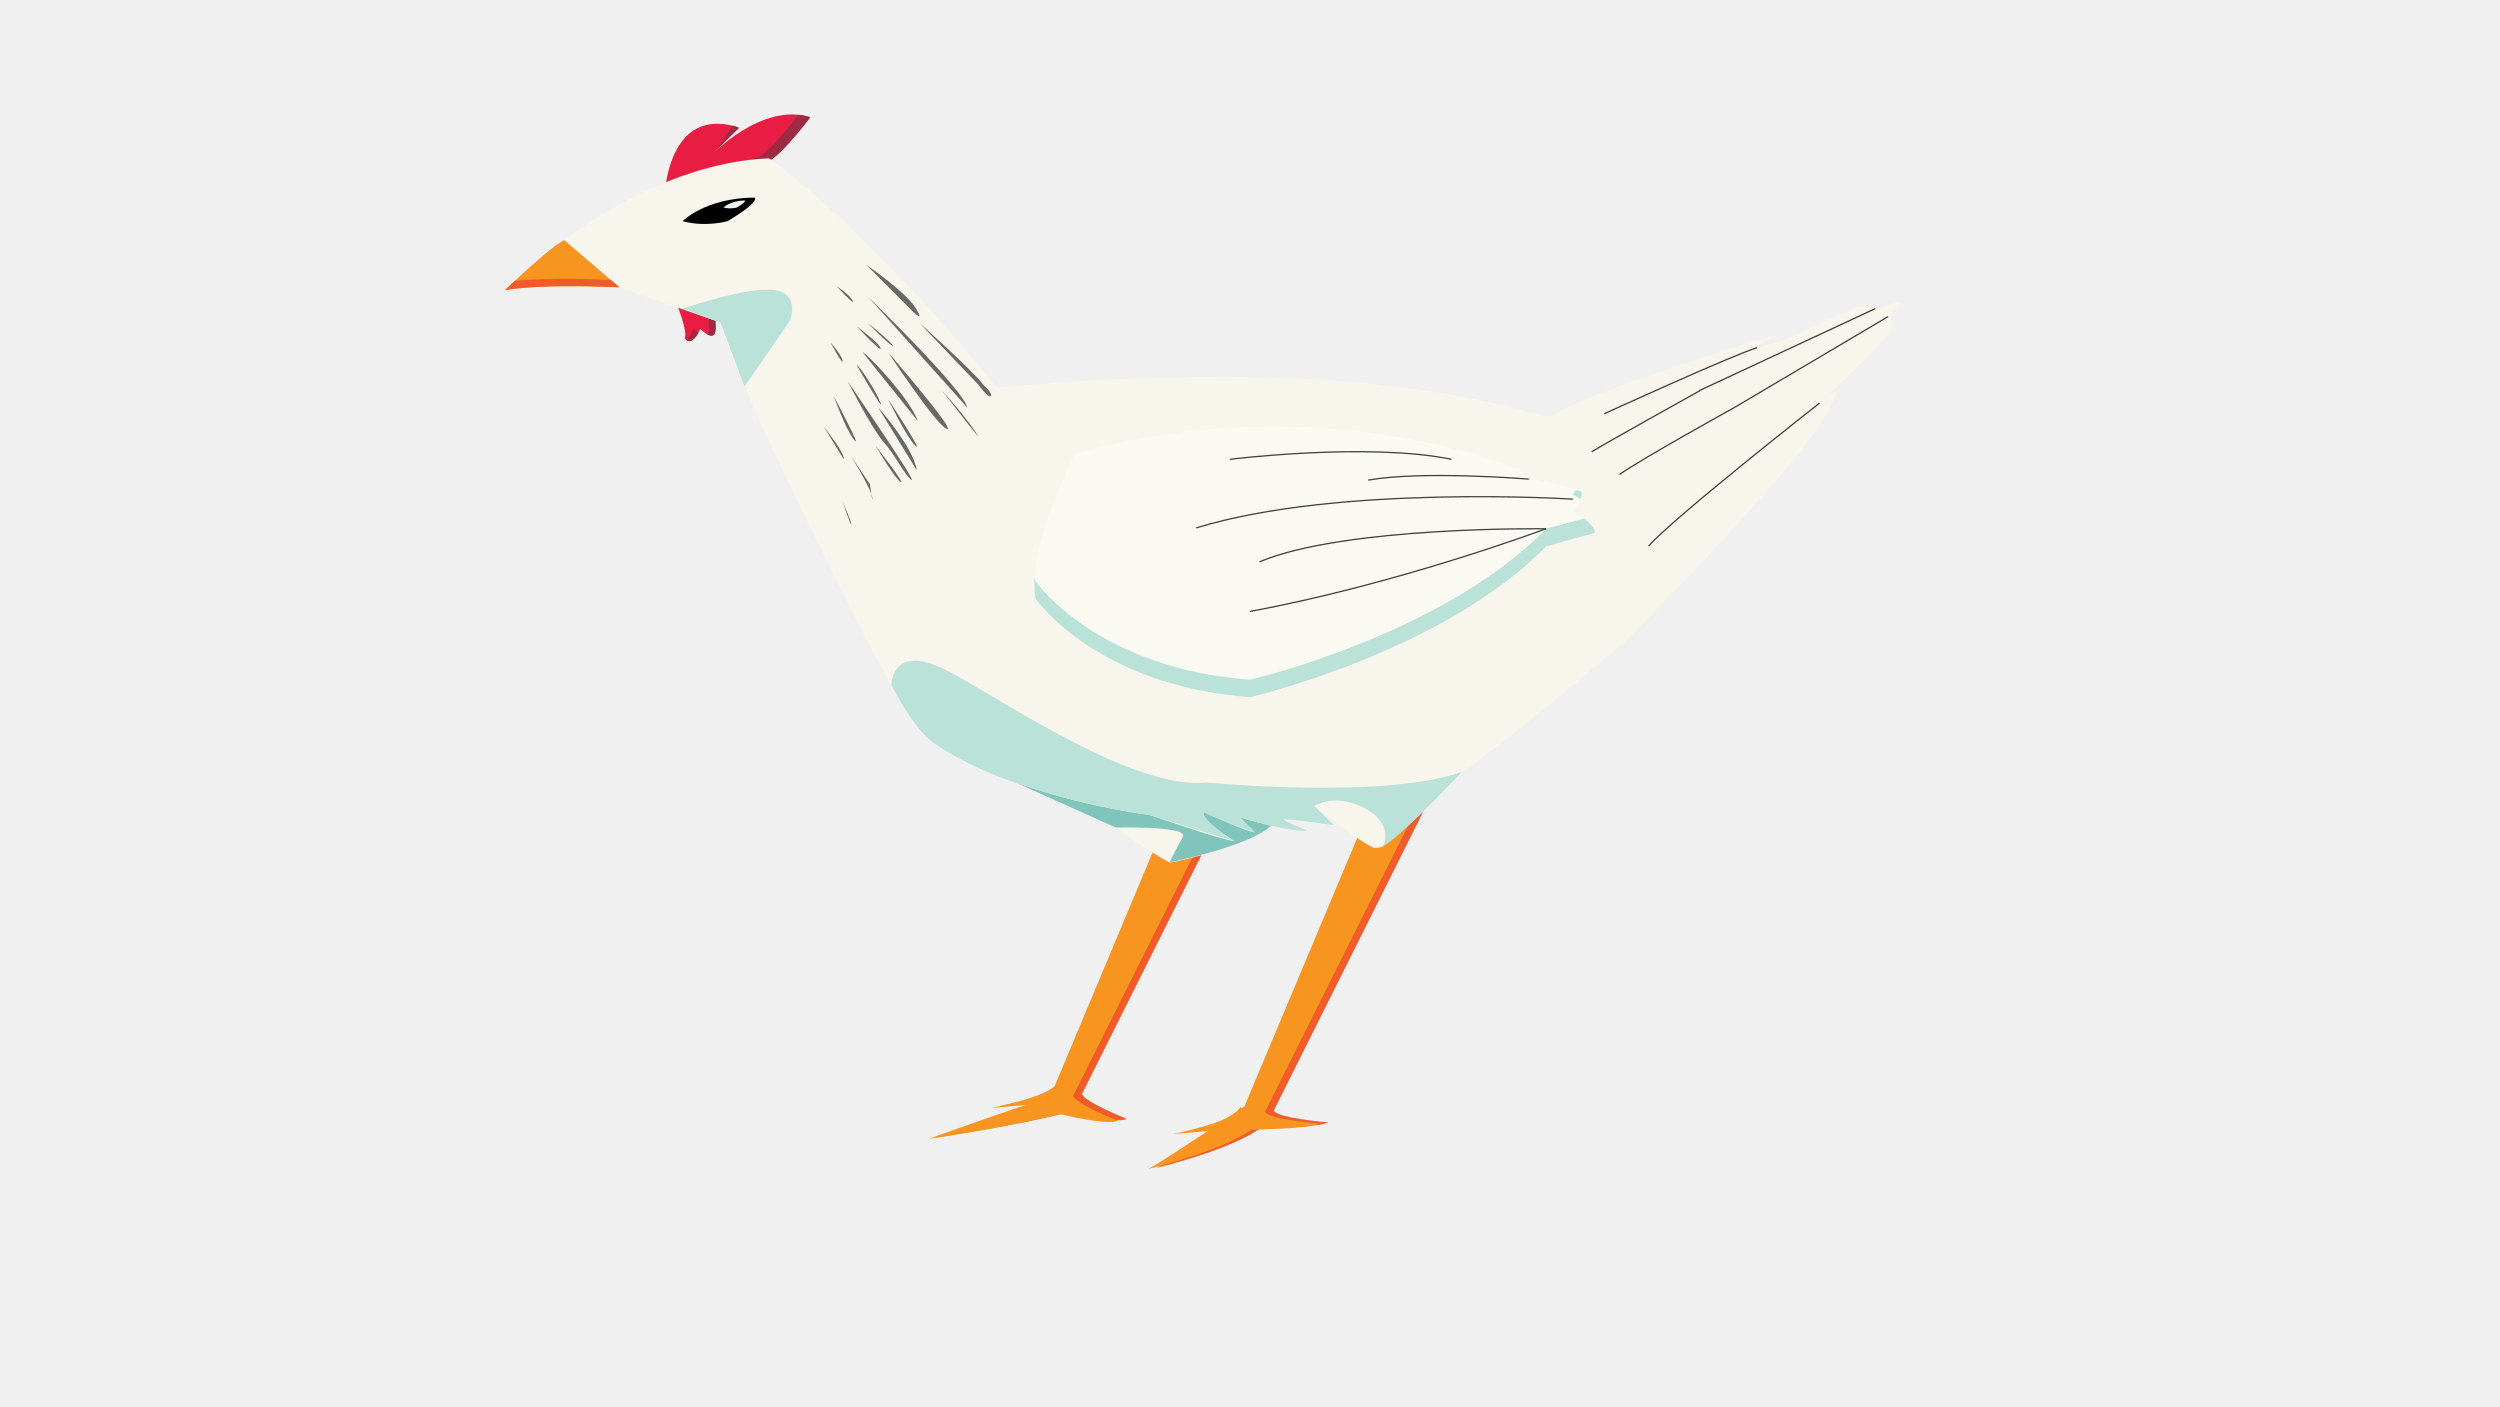
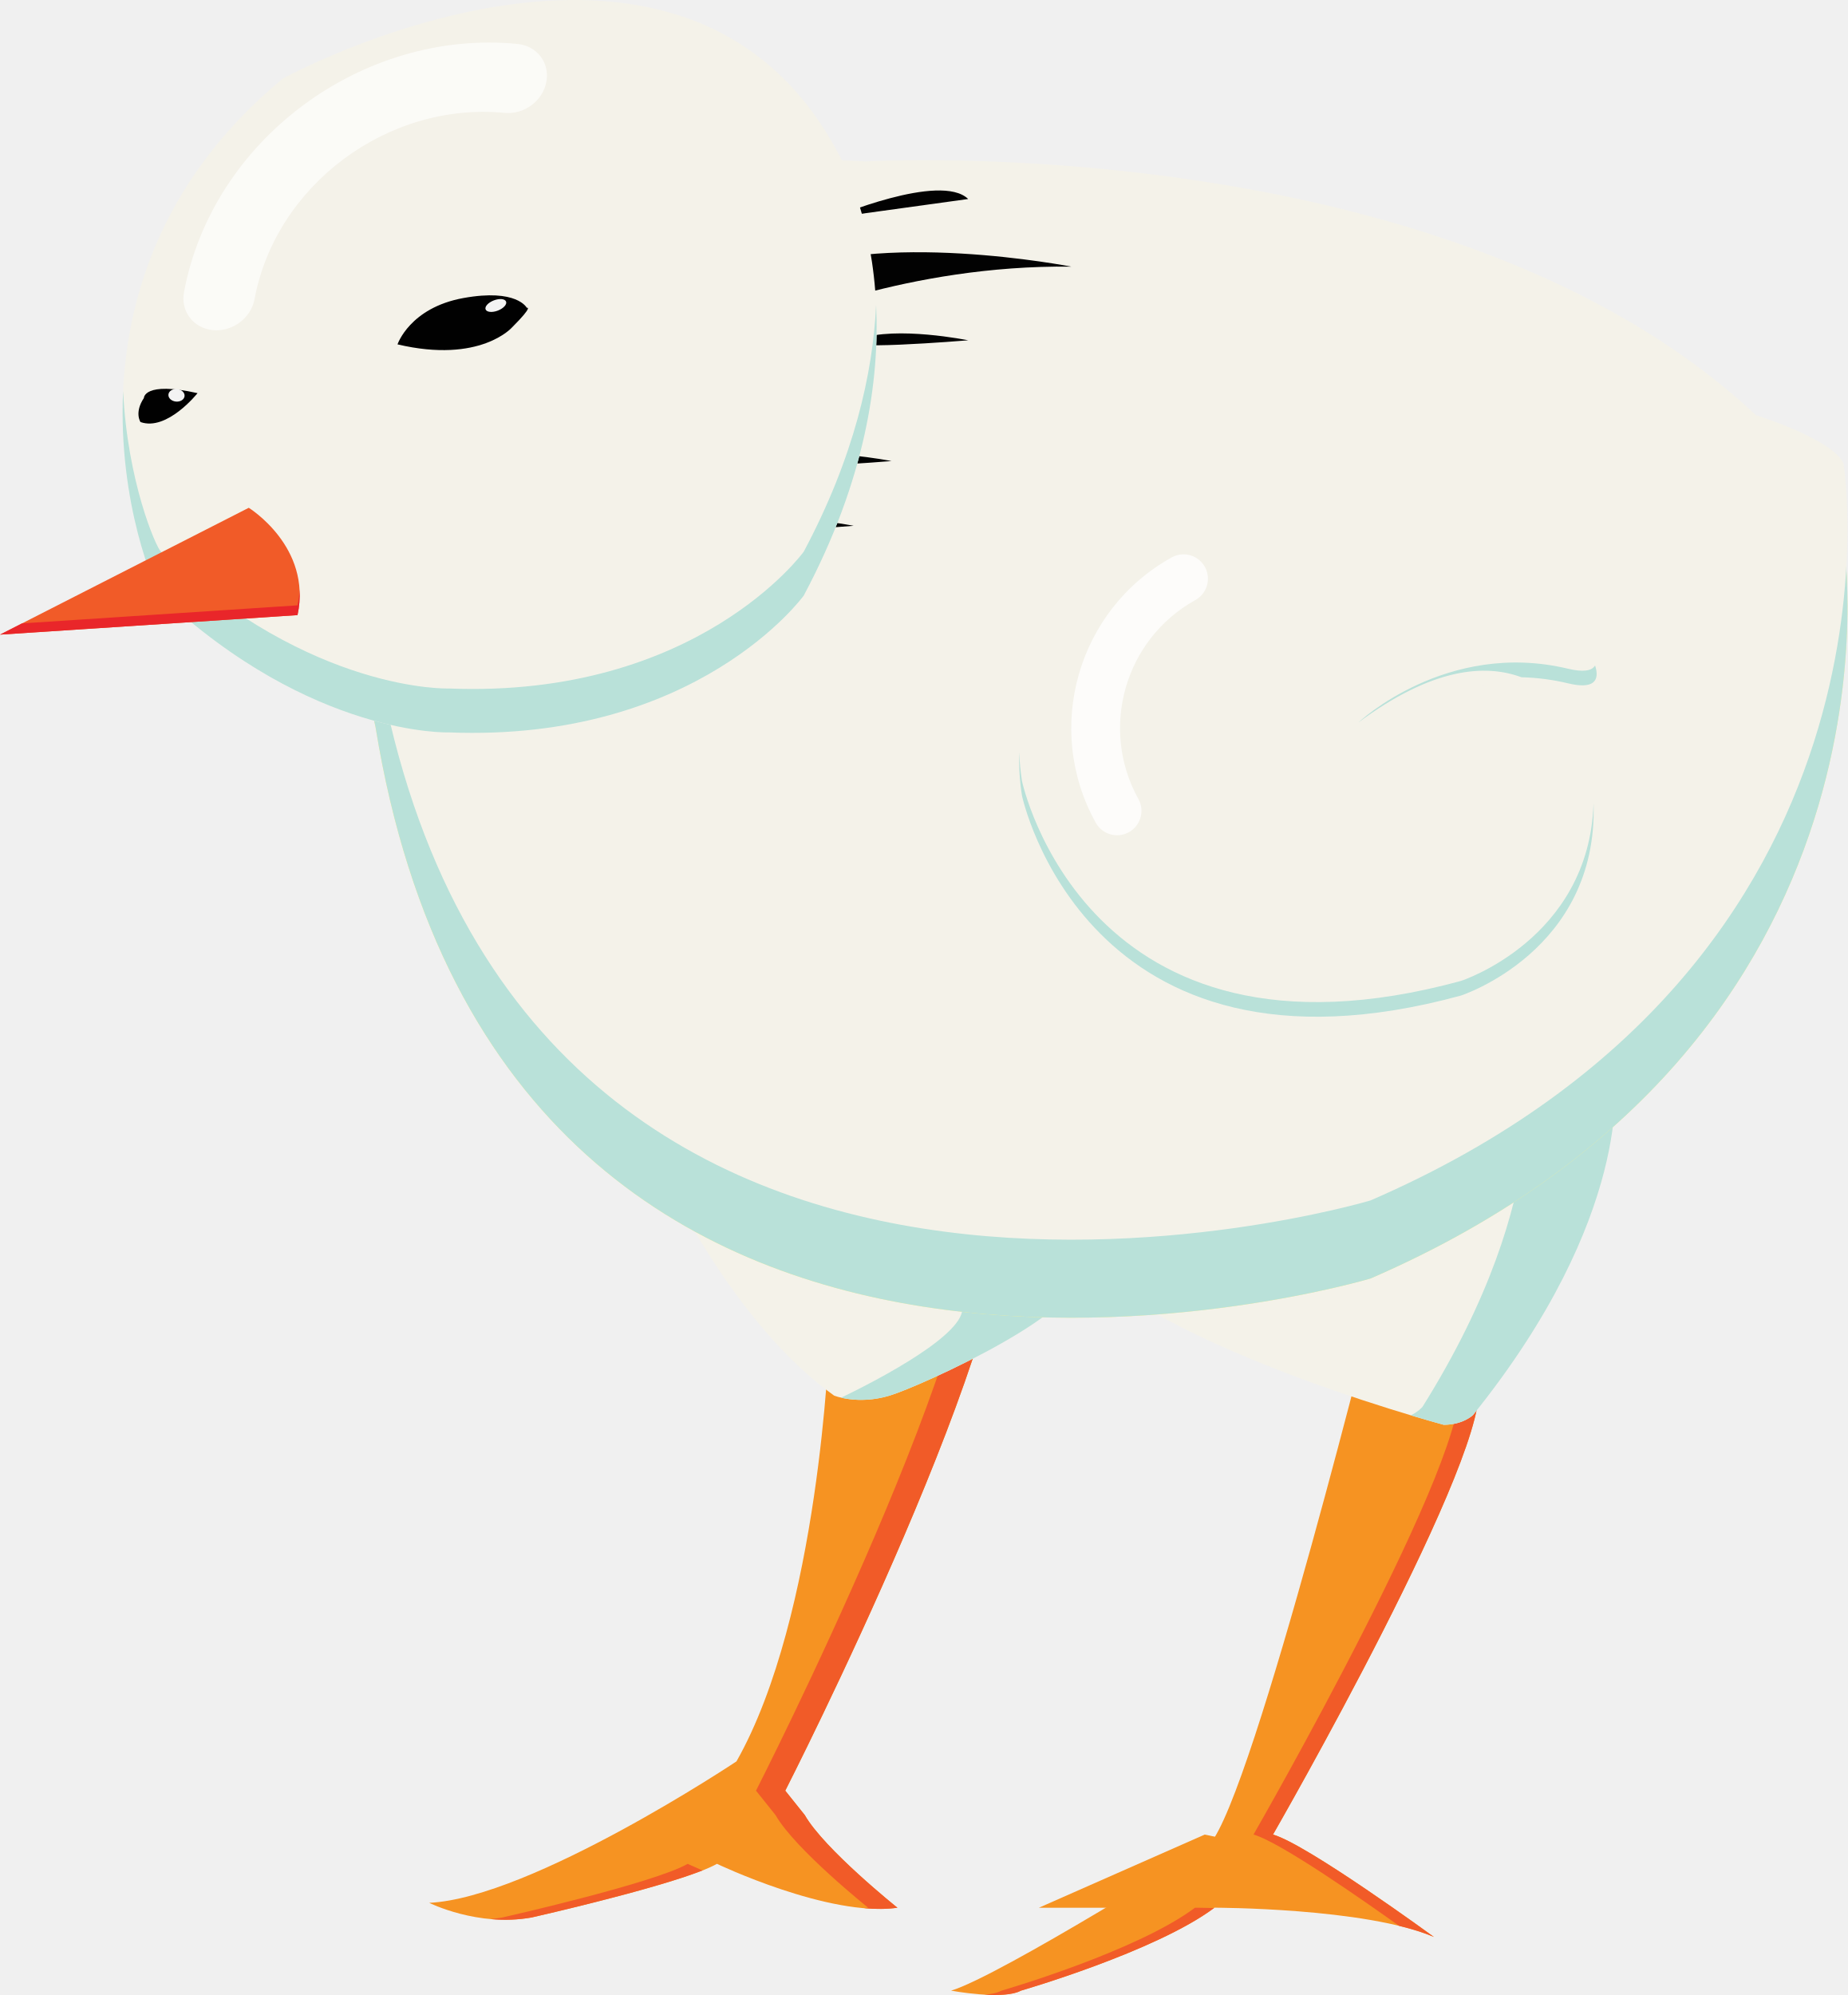
- <svg xmlns="http://www.w3.org/2000/svg" version="1.1" x="0px" y="0px" viewBox="0 0 3840 2160" style="enable-background:new 0 0 3840 2160;" xml:space="preserve">
-   <style type="text/css">
- 	.st0{fill:#F89521;}
- 	.st1{fill:#F15A29;}
- 	.st2{fill:#F7F5EC;}
- 	.st3{fill:#80C4BC;}
- 	.st4{fill:#BAE2D9;}
- 	.st5{fill:none;stroke:#414042;stroke-width:2;stroke-miterlimit:10;}
- 	.st6{fill:#E91D44;}
- 	.st7{fill:#9F2B42;}
- 	.st8{fill:#666767;}
- 	.st9{fill:#FAFAF3;}
- 	.st10{fill:#F1F2F2;}
- </style>
-   <g id="left_leg">
-     <g>
-       <g>
-         <path class="st0" d="M1535.97,1699.03c0,0,85.37-16.52,100.25-36.43c14.88-19.91-3.13,27.86-3.13,27.86L1535.97,1699.03z" />
-         <path class="st0" d="M1811.46,1240.5l-184.67,440.7c0,0-161.85,55.39-187.02,65.46c0,0,133.79-20.14,200.8-38.53     c0,0,75.23,18.43,89.8,10.48c0,0-65.96-26.38-68.61-38.3l272.89-545.78l-116.58,27.82L1811.46,1240.5z" />
+ <svg xmlns="http://www.w3.org/2000/svg" id="Layer_1" data-name="Layer 1" viewBox="0 0 3624.1 3913.14">
+   <defs>
+     <style>.cls-1{fill:#f69322;}.cls-2{fill:#f15b28;}.cls-3{fill:#f4f2e9;}.cls-4{fill:#b9e1d9;}.cls-5{fill:#f9f292;}.cls-6{fill:#020202;}.cls-7,.cls-9{fill:#fff;isolation:isolate;}.cls-7{opacity:0.66;}.cls-8{fill:#e9262a;}.cls-9{opacity:0.78;}.cls-10{fill:#010101;}.cls-11{fill:#f3f3f3;}</style>
+   </defs>
+   <g id="chick_6" data-name="chick 6">
+     <g id="left_leg" data-name="left leg">
+       <g id="left_leg-2" data-name="left leg">
+         <path id="left_leg-3" data-name="left leg" class="cls-1" d="M2525,2772.72s-19.11,535.81-181.78,822.83c0,0-401.86,267.9-602.76,277.46,0,0,95.67,47.83,200.9,28.72,0,0,296.58-66.95,363.58-105.23,0,0,220.06,105.23,354,86.12,0,0-143.51-114.84-181.79-181.79L2438.93,3653s478.36-937.61,430.53-1186.4H2490.8Z" transform="translate(-898.51 -140.65)" />
+         <path class="cls-2" d="M2247.58,3796.5c-66.95,38.28-363.57,105.23-363.57,105.23-7.8,1.4-15.55,2.43-23.2,3.15a300.21,300.21,0,0,0,80.64-3.15s237.17-53.57,335.22-92.26C2258.38,3801.67,2247.58,3796.5,2247.58,3796.5Z" transform="translate(-898.51 -140.65)" />
+         <path class="cls-2" d="M2477.21,3700.83,2438.93,3653s478.36-937.61,430.53-1186.4h-57.4C2859.9,2715.33,2381.54,3653,2381.54,3653l38.27,47.84c38.28,67,181.79,181.79,181.79,181.79-2.63.36-5.42.62-8.11.93,23.09,2,45.31,2,65.56-.93C2659,3882.62,2515.44,3767.78,2477.21,3700.83Z" transform="translate(-898.51 -140.65)" />
      </g>
-       <g>
-         <path class="st1" d="M1535.97,1699.03c0,0,85.37-16.52,100.25-36.43c14.88-19.91-3.13,27.86-3.13,27.86L1535.97,1699.03z" />
-         <path class="st1" d="M1811.46,1240.5l-184.67,440.7c0,0-161.85,55.39-187.02,65.46c0,0,133.79-20.14,200.8-38.53     c0,0,75.23,18.43,89.8,10.48c0,0-65.96-26.38-68.61-38.3l272.89-545.78l-116.58,27.82L1811.46,1240.5z" />
+     </g>
+     <g id="right_leg" data-name="right leg">
+       <g id="right_leg-2" data-name="right leg">
+         <g id="right_leg-3" data-name="right leg">
+           <polygon class="cls-1" points="2363.25 3598.45 2037.95 3741.96 2292.58 3741.96 2430.2 3612.66 2363.25 3598.45" />
+           <path class="cls-1" d="M3606.17,2657.94s-248.74,1004.61-334.86,1100.28c0,0-411.41,258.35-507.08,287,0,0,101.76,19.11,137,0,0,0,264.85-76.56,379.64-162.67,0,0,296.57,0,430.53,57.39,0,0-248.74-181.79-315.75-200.9,0,0,440.14-765.43,401.86-889.78l95.67-315.74-248.73-95.67Z" transform="translate(-898.51 -140.65)" />
+         </g>
+         <path class="cls-2" d="M3242.59,3882.62C3127.75,3968.73,2863,4045.29,2863,4045.29c-8.22,4.49-20.1,6.82-33.48,7.85,27.23,1.6,56.05.67,71.76-7.85,0,0,263.61-76.2,378.81-162.06C3256.69,3882.62,3242.59,3882.62,3242.59,3882.62Z" transform="translate(-898.51 -140.65)" />
+         <path class="cls-2" d="M3797.51,2849.28l95.67-315.74-248.73-95.67-2.38,13.79L3855,2533.54l-95.68,315.74c38.28,124.4-401.85,889.77-401.85,889.77,52.59,15,217.12,130.24,285.47,179.11,25.41,6.14,48.76,13.38,68.55,21.85,0,0-248.74-181.79-315.74-200.9C3395.71,3739.11,3835.79,2973.68,3797.51,2849.28Z" transform="translate(-898.51 -140.65)" />
      </g>
-       <g>
-         <path class="st0" d="M1522.54,1701.91c0,0,85.37-16.52,100.25-36.43c14.88-19.91-3.13,27.86-3.13,27.86L1522.54,1701.91z" />
-         <path class="st0" d="M1798.03,1243.37l-184.67,440.7c0,0-161.85,55.39-187.02,65.46c0,0,133.79-20.14,200.8-38.53     c0,0,75.23,18.43,89.8,10.48c0,0-65.96-26.38-68.61-38.3l272.89-545.78l-116.58,27.82L1798.03,1243.37z" />
+     </g>
+     <g id="right_thigh" data-name="right thigh">
+       <g id="right_thigh-2" data-name="right thigh">
+         <path id="right_thigh-3" data-name="right thigh" class="cls-3" d="M4065.41,2256.08S4103.69,2524,3788,2916.23c0,0-19.11,19.11-57.39,19.11,0,0-679.32-181.78-755.82-392.29s612.31-593.21,612.31-593.21Z" transform="translate(-898.51 -140.65)" />
+         <path class="cls-4" d="M4065.41,2256.08,3587.05,1949.9s-44,24.48-108.53,64.36l408,197.6s69.64,261.5-197.6,688.3c0,0-7.33,9-22.93,16.64,40.14,12,64.57,18.6,64.57,18.6,38.28,0,57.39-19.12,57.39-19.12C4103.69,2524,4065.41,2256.08,4065.41,2256.08Z" transform="translate(-898.51 -140.65)" />
+       </g>
+     </g>
+     <g id="left_thigh" data-name="left thigh">
+       <g id="left_thigh-2" data-name="left thigh">
+         <path id="left_thigh-3" data-name="left thigh" class="cls-3" d="M2200.94,2442.67S2333.65,2734.49,2534.6,2878c0,0,46.39,19.12,109.31,0s397.78-172.23,359.5-239.18c0,0,306.18-354-248.74-507.08s-602.76-47.84-612.31,67S2173.45,2390,2200.94,2442.67Z" transform="translate(-898.51 -140.65)" />
+         <path class="cls-4" d="M2754.67,2131.68c-409.55-113-542.89-85.23-588.5-16.78,87.25,6.81,206.12,29.44,368.43,74.23,554.92,153.07,248.74,507.08,248.74,507.08,25.88,45.31-118.87,129.93-234.74,185.93,18.29,4.28,53.06,8.73,95.31-4.14,62.92-19.11,397.78-172.23,359.5-239.18C3003.41,2638.82,3309.59,2284.8,2754.67,2131.68Z" transform="translate(-898.51 -140.65)" />
+       </g>
+     </g>
+     <g id="body">
+       <g id="body-2" data-name="body">
+         <g id="body-3" data-name="body">
+           <path class="cls-5" d="M4515.11,1203.63s153.06,975.89-928.06,1444.75c0,0-1693.49,507.08-1951.83-1081.17,0,0-247.81-1023.73,962-956.78,0,0,1142.86-66.95,1745.61,497.53C4342.93,1108,4496,1155.79,4515.11,1203.63Z" transform="translate(-898.51 -140.65)" />
+         </g>
+         <g id="body-4" data-name="body">
+           <path class="cls-4" d="M1635.27,1567.21S1387.46,543.48,2597.32,610.43c0,0,1142.85-66.95,1745.61,497.53,0,0,153.06,47.83,172.23,95.67,0,0,153.06,975.89-928.06,1444.75C3587.05,2648.33,1893.56,3155.41,1635.27,1567.21Z" transform="translate(-898.51 -140.65)" />
+         </g>
+         <g id="body-5" data-name="body">
+           <path class="cls-3" d="M4515.11,1050.51s153.06,975.89-928.06,1444.75c0,0-1693.49,507.08-1951.83-1081.17,0,0-247.81-1023.73,962-956.78,0,0,1142.86-66.95,1745.61,497.53C4342.93,954.84,4496,1002.68,4515.11,1050.51Z" transform="translate(-898.51 -140.65)" />
+         </g>
+       </g>
+     </g>
+     <path class="cls-6" d="M2531.81,567.76S2743.3,478,2797.75,531Z" transform="translate(-898.51 -140.65)" />
+     <path class="cls-6" d="M2797.86,808.13s-141.5-28.72-213.25-2.53S2797.86,808.13,2797.86,808.13Z" transform="translate(-898.51 -140.65)" />
+     <path class="cls-6" d="M2647.22,1045s-141.49-28.73-213.25-2.54S2647.22,1045,2647.22,1045Z" transform="translate(-898.51 -140.65)" />
+     <path class="cls-6" d="M2573,1172s-141.49-28.72-213.24-2.53S2573,1172,2573,1172Z" transform="translate(-898.51 -140.65)" />
+     <path class="cls-6" d="M3000,663.64s-385.28-75.17-577.55,19.78v90.2S2677.65,659.71,3000,663.64Z" transform="translate(-898.51 -140.65)" />
+     <g id="head">
+       <g id="head-2" data-name="head">
+         <path id="head-3" data-name="head" class="cls-3" d="M1214.25,1308.86C1192.14,1288.2,955.9,706.1,1453.43,294.69c0,0,784.55-430.53,1090.11,148,0,0,207.05,349.58-68.4,866.22,0,0-208.44,287.84-696.41,268.31C1778.73,1577.18,1510.82,1586.37,1214.25,1308.86Z" transform="translate(-898.51 -140.65)" />
+         <path class="cls-4" d="M2475.14,1222.8s-208.44,287.84-696.41,268.31c0,0-267.91,9.15-564.48-268.31-10.23-9.56-66-138.86-74.24-315.75-10.38,219.71,62.41,390.81,74.24,401.86,296.57,277.46,564.48,268.32,564.48,268.32,488,19.52,696.41-268.32,696.41-268.32,121.4-227.76,149-423,142-570.16C2610.85,872.81,2574.17,1037,2475.14,1222.8Z" transform="translate(-898.51 -140.65)" />
+         <path class="cls-7" d="M1316.07,788.19c-38.23-3.72-63.59-37-56.62-74.34,55.48-298.23,349-516.74,654.21-487,38.23,3.72,63.59,37,56.62,74.34s-43.55,64.57-81.78,60.85c-229-22.26-449.07,141.6-490.66,365.28C1390.92,764.68,1354.3,791.91,1316.07,788.19Z" transform="translate(-898.51 -140.65)" />
+       </g>
+     </g>
+     <g id="beak">
+       <g id="beak-2" data-name="beak">
+         <path id="beak-3" data-name="beak" class="cls-2" d="M1386.48,1136.68s124.4,76.56,95.67,210.51l-583.64,38.28Z" transform="translate(-898.51 -140.65)" />
+         <path class="cls-8" d="M1482.15,1328l-540.56,35.44-43.08,22,583.64-38.28a185.18,185.18,0,0,0,4-49.59A197.85,197.85,0,0,1,1482.15,1328Z" transform="translate(-898.51 -140.65)" />
+       </g>
+     </g>
+     <g id="wing">
+       <g id="wing-2" data-name="wing">
+         <path id="wing-3" data-name="wing" class="cls-3" d="M3391.21,1060.12s-554.92,210.51-488,641c0,0,124.4,593.2,861.11,392.3,0,0,325.29-105.23,248.73-468.81,0,0-114.83-287-449.69-38.28,0,0,172.23-162.67,411.41-105.23S3620.84,935.73,3391.21,1060.12Z" transform="translate(-898.51 -140.65)" />
+         <path class="cls-4" d="M3764.35,2064.73c-736.71,200.91-861.11-392.29-861.11-392.29a468.71,468.71,0,0,1-5.32-56.31,458.09,458.09,0,0,0,5.32,85s124.4,593.2,861.11,392.3c0,0,269.35-87.2,260.15-376.91C4015.77,1983.32,3764.35,2064.73,3764.35,2064.73Z" transform="translate(-898.51 -140.65)" />
+         <path class="cls-4" d="M3974.8,1452.42c-239.18-57.39-411.41,105.23-411.41,105.23,145-107.66,248.64-114.94,319.67-88.59a438.59,438.59,0,0,1,91.74,12c48.56,11.68,62.82-3.92,52.75-35.07C4021.19,1456.5,4004.41,1459.5,3974.8,1452.42Z" transform="translate(-898.51 -140.65)" />
+         <path class="cls-9" d="M3113,1773a47.84,47.84,0,0,1-65-18.59c-102.44-184.53-35.7-417.92,148.83-520.36a47.83,47.83,0,1,1,46.44,83.63c-138.39,76.82-188.45,251.89-111.58,390.29A47.9,47.9,0,0,1,3113,1773Z" transform="translate(-898.51 -140.65)" />
+       </g>
+     </g>
+     <g id="left_eye" data-name="left eye">
+       <g id="left_eye-2" data-name="left eye">
+         <path class="cls-10" d="M1286,911.81s-59.71,75.21-111.89,56.67c0,0-12.5-18.39,6.66-47.12C1180.77,921.42,1180.31,888,1286,911.81Z" transform="translate(-898.51 -140.65)" />
+         <ellipse class="cls-11" cx="1244.83" cy="916.13" rx="12.35" ry="15.91" transform="translate(-686.01 1925.78) rotate(-84.45)" />
+       </g>
+     </g>
+     <g id="right_eye" data-name="right eye">
+       <g id="right_eye-2" data-name="right eye">
+         <path class="cls-10" d="M1678.3,816.14s23.92-71.76,129.15-90.87,124.39,19.11,124.39,19.11,14.37-4.8-28.72,38.28C1903.12,782.66,1840.92,854.41,1678.3,816.14Z" transform="translate(-898.51 -140.65)" />
+         <ellipse class="cls-11" cx="1871.16" cy="739.84" rx="21.49" ry="10.75" transform="translate(-1039.28 572.41) rotate(-20.81)" />
      </g>
    </g>
  </g>
-   <g id="right_leg">
-     <g>
-       <g>
-         <path class="st1" d="M1814.34,1740.03c0,0,85.37-16.52,100.25-36.43s-3.13,27.86-3.13,27.86L1814.34,1740.03z" />
-         <path class="st1" d="M2106.38,1265.67l-181.49,431.86c0,0-124.16,84.2-148,96.12c0,0,109.59-25.91,158.6-60.35     c0,0,90.08-1.32,104.65-9.27c0,0-80.81-6.62-83.46-18.55l272.89-545.78L2113,1187.51L2106.38,1265.67z" />
-       </g>
-       <g>
-         <path class="st0" d="M1800.91,1741.95c0,0,85.37-16.52,100.25-36.43c14.88-19.91-3.13,27.86-3.13,27.86L1800.91,1741.95z" />
-         <path class="st0" d="M2092.95,1267.59l-181.49,431.86c0,0-124.16,84.2-148,96.12c0,0,109.59-25.91,158.6-60.35     c0,0,90.08-1.32,104.65-9.27c0,0-80.81-6.62-83.46-18.55l272.89-545.78l-116.58,27.82L2092.95,1267.59z" />
-       </g>
-     </g>
-   </g>
-   <g id="body_1_">
-     <g>
-       <g>
-         <path id="left_thigh" class="st2" d="M1501.17,1175.38c0,0,212.17,91.15,219.83,100.34s71.23,47.49,75.06,49.02     c3.83,1.53,130.98-28.34,157.02-57.45c26.04-29.11,33.7-49.02,33.7-49.02s-408.17-75.66-480.09-48.77     C1499.64,1172.15,1501.17,1175.38,1501.17,1175.38z" />
-         <path class="st3" d="M1817.51,1283.89l-21.45,40.85c0,0,127.91-25.79,157.02-57.45c29.11-31.66-209.18-58.47-209.18-58.47     l-242.74-33.45l212.49,95.66C1713.66,1271.05,1820.57,1268.57,1817.51,1283.89z" />
-       </g>
-       <g>
-         <path id="body" class="st2" d="M1413.19,607.54l-101.21,336.27c0,0,90.89,185.87,119.49,195.06c0,0,108.26,80.68,336,113.36     c0,0,111.32,38.81,128.68,39.83c0,0-56.17-33.7-46.98-44.94c0,0,63.32,29.62,78.64,31.66l-23.49-23.49     c0,0,79.66,24.51,103.15,20.43l-35.74-17.36c0,0,70.47,9.19,77.62,9.19l-30.64-29.62c0,0,81.7,64.34,92.94,64.34     c11.23,0,13.28-3.06,13.28-3.06s71.74-55.91,123.83-117.19c0,0,6.89,6.13,244.85-194.3c0,0,291.06-289.02,322.72-372.77     c0,0,14.3-24.51-5.11-9.19c-19.4,15.32-16.34,13.28-16.34,13.28s106.21-99.06,109.28-112.34c0,0,6.13-19.4-4.09-20.43     c0,0,28.01-23.25,16.68-21.79c-10.55,1.36-16,3.06-25.87,8.51c-8.24,4.55-16.34-3.06-33.7-2.04     c-17.36,1.02-116.43,59.23-166.47,64.34c0,0,50.04-22.47,24.51-17.36c-25.53,5.11-312.51,99.06-326.81,119.49     s-224.68-114.91-969.19-30.64C1390.3,610.06,1413.19,607.54,1413.19,607.54z" />
-         <path class="st4" d="M1369.22,1052.59c0,0-0.56-67.42,85.99-22.23c86.55,45.19,284.94,183.83,399.06,171.57     c0,0,270.98,26.46,391.32-16.26c0,0-96.68,102.81-120.68,113.54c0,0,16.6-31.4-25.53-55.91c0,0-41.21-26.76-80.68-5.36     l30.64,29.62c0,0-74.3-10.21-77.62-9.19c-3.32,1.02,35.74,17.36,35.74,17.36s-19.4,4.6-103.15-20.43l23.49,23.49     c0,0-73.02-25.53-78.64-31.66c0,0-9.19,7.91,46.98,44.94l-128.68-39.83c0,0-221.11-28.85-336-113.36     C1431.47,1138.87,1410.16,1128.95,1369.22,1052.59z" />
-       </g>
-       <g>
-         <path class="st5" d="M2463.98,635.59c0,0,196.57-89.98,234.86-101.5" />
-         <line class="st5" x1="2880.48" y1="473.96" x2="2610.02" y2="600.04" />
-         <path class="st5" d="M2611.11,600.04c0,0-147.82,82.06-166.06,93.84" />
-         <path class="st5" d="M2794.87,619.04c0,0-226.01,177.52-262.47,219.57" />
-         <line class="st5" x1="2900.06" y1="486.28" x2="2663.64" y2="626.19" />
-         <path class="st5" d="M2663.64,626.19c0,0-138.42,76.36-176.17,102.64" />
-       </g>
-     </g>
-   </g>
-   <g id="red">
-     <g>
-       <path class="st6" d="M1021.94,289.17c0,0,4.32-56.42,36.75-84.01c32.42-27.58,76.73-8.78,76.73-8.78l-44.31,43.26    c0,0,78.9-83.38,153.47-59.56c0,0-52.96,70.21-68.09,67.71l-43.23,17.55L1021.94,289.17z" />
-       <path class="st7" d="M1125.05,193.04l-25.16,38.6c8.71-10.43,15.32-16,35.18-35.59C1131.99,195.9,1129.03,192.92,1125.05,193.04z" />
-       <path class="st7" d="M1226.21,176.3c-7.35,9.61-53.18,68.69-67.09,66.39l-43.23,17.55l-92.8,19.86c-0.89,5.61-1.15,9.07-1.15,9.07    l111.32-23.82l43.23-17.55c15.13,2.51,68.09-67.71,68.09-67.71C1238.47,178.14,1232.33,176.92,1226.21,176.3z" />
-     </g>
-   </g>
-   <g id="head_1_">
-     <g>
-       <g>
-         <path class="st6" d="M1039.98,468.23c0,0,17.02,41.87,11.57,51.06c0,0,9.53,17.02,24.17-13.96c0,0,22.81,23.15,23.49,0     l-0.68-29.62L1039.98,468.23z" />
-         <g>
-           <path class="st7" d="M1065.51,505.34c-4.39,9.28-8.31,14.25-11.66,16.66c3.29,2.81,9.93,4.87,18.77-10.66      C1068.64,508.52,1065.51,505.34,1065.51,505.34z" />
-           <path class="st7" d="M1098.53,475.72l-58.55-7.49c0,0,0.2,0.49,0.55,1.38l47.79,6.11l0.68,29.62c-0.12,4.19-0.97,6.86-2.28,8.43      c5.94,3.14,12.14,3.48,12.49-8.43L1098.53,475.72z" />
-         </g>
-       </g>
-       <g>
-         <path id="head" class="st2" d="M866.7,368.83c0,0,149.11-119.49,314.55-125.62c0,0,140.94,96,344.17,345.19l66.38,63.32     l-247.15,357.45c0,0-212.43-410.55-237.96-513.7l-155.23-54.13L866.7,368.83z" />
-         <g>
-           <path class="st0" d="M951.47,441.34c0,0-112.34-6.13-175.66,4.09c0,0,71.49-68.43,90.89-76.6L951.47,441.34z" />
-           <path class="st1" d="M938.03,429.85c-19.91-0.91-92.39-3.68-147.22,1.47c-9,8.36-15,14.11-15,14.11      c63.32-10.21,175.66-4.09,175.66-4.09L938.03,429.85z" />
-         </g>
-         <g id="stripes">
-           <path class="st8" d="M1333.43,455.89c0,0,147.06,142.98,152.43,170.3L1333.43,455.89z" />
-           <path class="st8" d="M1364.06,541.04c0,0,74.3,112.47,90.38,117.83C1470.53,664.23,1364.06,541.04,1364.06,541.04z" />
-           <path class="st8" d="M1333.43,496.1c0.77,1.16,30.64,32.56,37.53,34.86C1377.85,533.26,1333.43,496.1,1333.43,496.1z" />
-           <path class="st8" d="M1331.13,407.13c0,0,58.98,40.34,75.06,65.62c16.09,25.28-4.6,5.36-4.6,5.36L1331.13,407.13z" />
-           <path class="st8" d="M1325,541.04c6.13,1.4,73.53,71.87,84.64,105.57L1325,541.04z" />
-           <path class="st8" d="M1315.81,501.09c2.3,2.3,34.43,25.28,36.75,33.7S1315.81,501.09,1315.81,501.09z" />
-           <path class="st8" d="M1446.79,600.04c0,0,44.43,48.11,55.91,71.09L1446.79,600.04z" />
-           <path class="st8" d="M1412.32,496.1c0,0,81.45,72.64,97.79,94.7c0,0,14.81,12.92,11.74,17.52s-19.15-17.52-19.15-17.52      L1412.32,496.1z" />
-           <path class="st8" d="M1348.5,625.21c0,0,54.38,61.28,59.74,97.28L1348.5,625.21z" />
-           <path class="st8" d="M1280.57,608.32c0,0,17.62,49.79,31.4,67.4C1325.77,693.34,1280.57,608.32,1280.57,608.32z" />
-           <path class="st8" d="M1344.91,684.91c2.3,3.06,29.11,49.79,38.3,55.15S1344.91,684.91,1344.91,684.91z" />
-           <path class="st8" d="M1301.95,585.55c0,0,38.27,74.87,55.73,93.99c17.47,19.12,31.12,49.55,42.43,57.64      C1411.43,745.26,1301.95,585.55,1301.95,585.55z" />
-           <path class="st8" d="M1364.06,612.91c0,0,28.34,58.98,42.13,72C1419.98,697.94,1364.06,612.91,1364.06,612.91z" />
-           <path class="st8" d="M1315.81,560.83c5.36,1.53,30.8,42.13,36.85,58.21C1358.7,635.13,1315.81,560.83,1315.81,560.83z" />
-           <path class="st8" d="M1285,439.6c0,0,20.93,13.82,24.71,22.44C1313.5,470.67,1285,439.6,1285,439.6z" />
-           <path class="st8" d="M1275.82,526.32c0,0,16.85,18.57,18.38,27.86C1295.74,563.48,1275.82,526.32,1275.82,526.32z" />
-           <path class="st8" d="M1306.23,699c0,0,32.94,53.45,33.7,65.7s-3.67-20.68-3.67-20.68L1306.23,699z" />
-           <path class="st8" d="M1294.4,770.73c0,0,13.68,31.03,13.27,34.92S1294.4,770.73,1294.4,770.73z" />
-           <path class="st8" d="M1265.08,655.07c0.99,1.86,33.64,41.56,30.81,50.41" />
-         </g>
-         <path class="st4" d="M1048.74,473.98l57.96,21.49l36.84,98.36l70.13-101.9c0,0,15.97-41.29-25.2-46.51     S1048.74,473.98,1048.74,473.98z" />
-       </g>
-     </g>
-   </g>
-   <g id="wing">
-     <g>
-       <g>
-         <path class="st9" d="M1650.83,697.09c0,0-74.55,147.06-60.26,222.64c0,0,93.06,133.79,329.43,151.15     c0,0,295.6-68.43,454.91-231.83c0,0,37.79-10.21,74.55-20.43c0,0,5.11-10.21-33.7-32.68c0,0,16.34-17.36,13.28-30.64     c0,0-46.98-17.36-80.68-19.4c0,0-14.3-16.34-19.4-16.34C2328.96,719.55,2024.62,590.87,1650.83,697.09z" />
-         <g>
-           <path class="st4" d="M2429.04,755.3c0,0-2.98-1.1-7.97-2.78c-2.84,3.98-5.3,6.61-5.3,6.61c4.66,2.7,8.68,5.21,12.15,7.56      C2429.26,762.88,2429.88,758.94,2429.04,755.3z" />
-           <path class="st4" d="M2432.29,796.56c-30.48,8.4-57.38,15.67-57.38,15.67C2215.6,975.64,1920,1044.06,1920,1044.06      c-236.36-17.36-329.43-151.15-329.43-151.15c-0.53-2.8-0.92-5.7-1.22-8.69c-1.05,12.84-0.79,24.87,1.22,35.49      c0,0,93.06,133.79,329.43,151.15c0,0,295.6-68.43,454.92-231.83c0,0,37.79-10.21,74.55-20.43      C2449.47,818.62,2452.95,811.65,2432.29,796.56z" />
-         </g>
-       </g>
-       <g id="wing_stripes">
-         <path class="st5" d="M2348.36,735.89c0,0-164.37-13.32-246.7,1.58" />
-         <path class="st5" d="M2415.77,766.69c0,0-359.6-22.98-578.42,44.18" />
-         <path class="st5" d="M2374.92,812.23c0,0-309.37-4.4-440.26,50.74" />
-         <path class="st5" d="M2374.71,812.15c0,0-226.14,84.76-454.71,127.01" />
-         <path class="st5" d="M1889.34,705.49c0,0,211.42-26.31,340.23,0" />
-       </g>
-     </g>
-   </g>
-   <g id="eys">
-     <g>
-       <path d="M1048.49,339.72c0,0,34.72-35.74,110.81-36.26c0,0,9.19,6.13-41.87,36.26C1117.43,339.72,1084.23,349.43,1048.49,339.72z" />
-       <path class="st10" d="M1111.3,318.75c0,0,10.34-10.65,33-10.8c0,0,2.74,1.82-12.47,10.8    C1131.83,318.75,1121.94,321.64,1111.3,318.75z" />
-     </g>
-   </g>
</svg>
